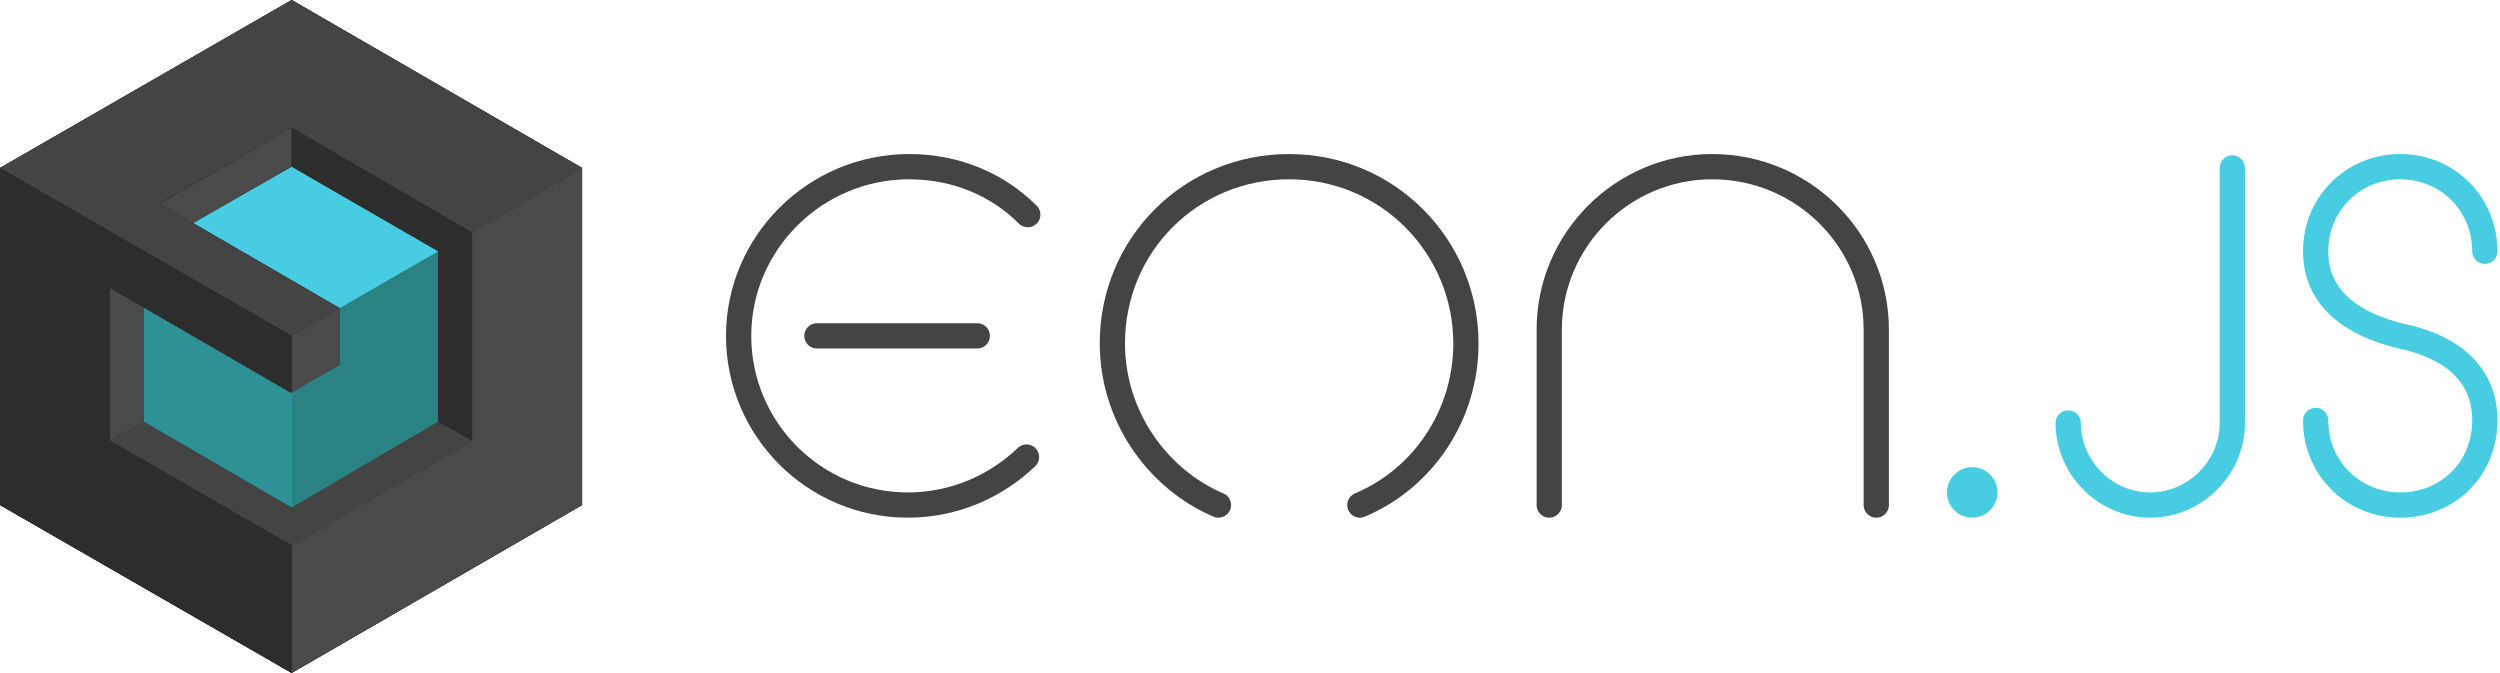
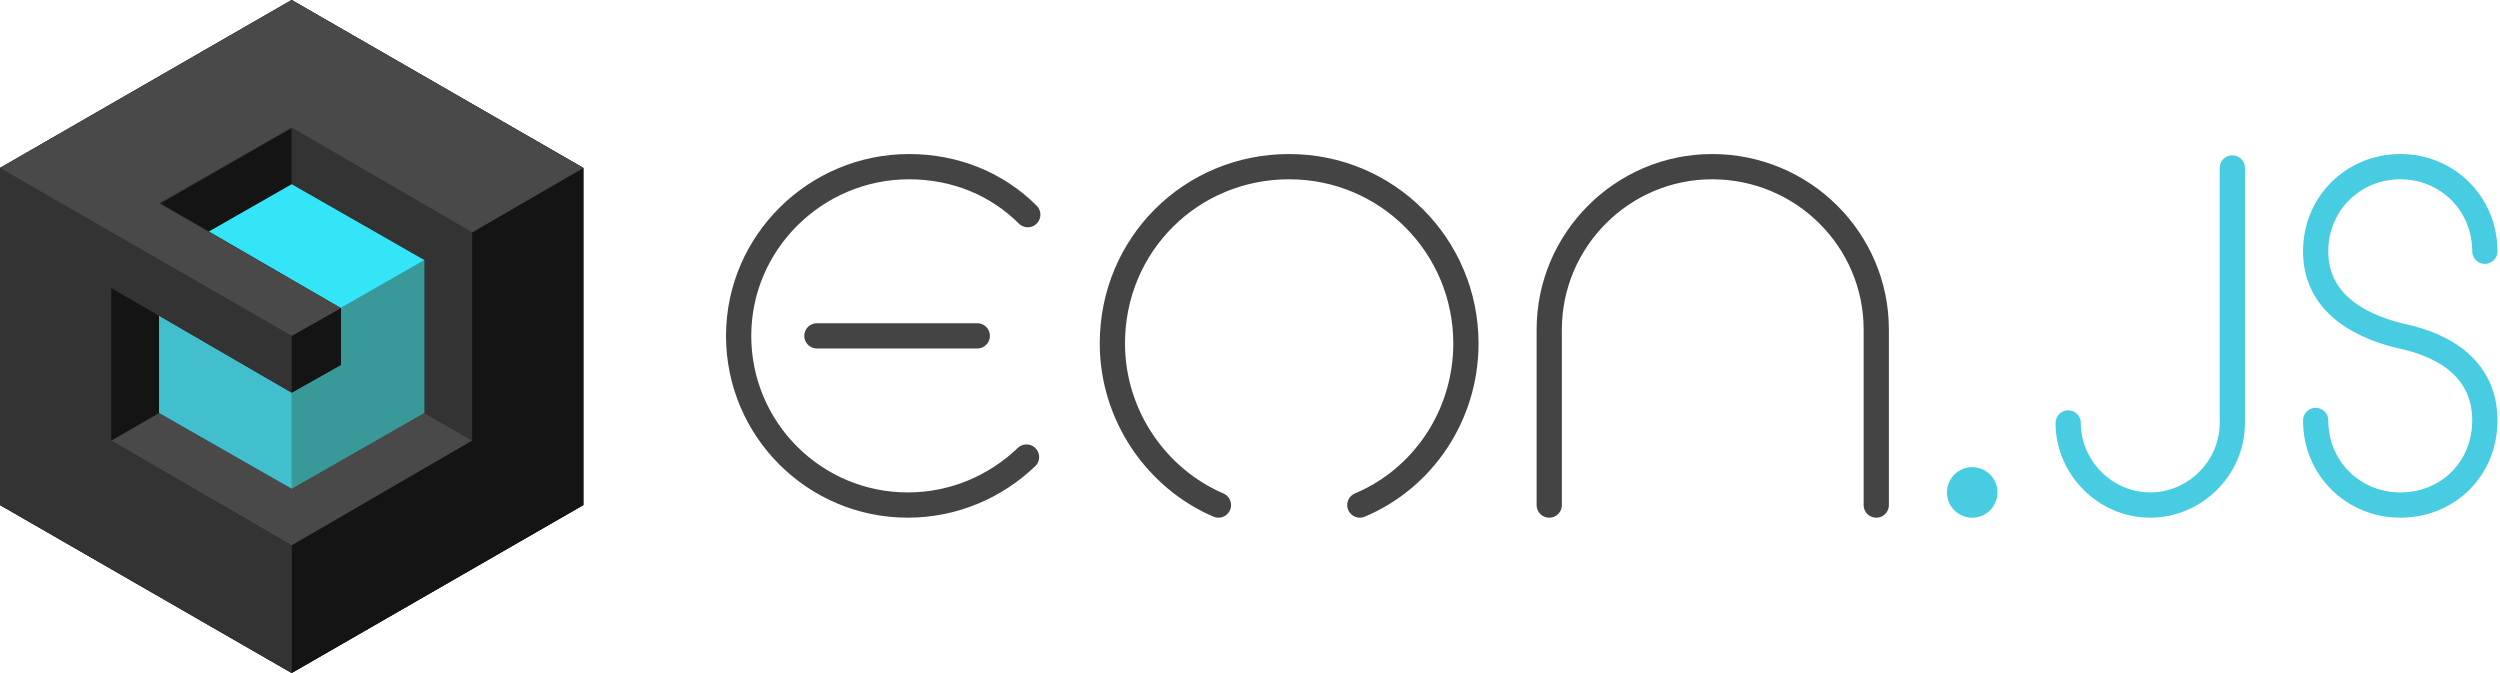
- <svg xmlns="http://www.w3.org/2000/svg" version="1.1" id="Capa_1" x="0px" y="0px" viewBox="0 0 198 53.3" style="enable-background:new 0 0 198 53.3;" xml:space="preserve">
-   <style type="text/css">
- 	.st0{fill:none;stroke:#444444;stroke-width:2;stroke-linecap:round;stroke-miterlimit:10;}
- 	.st1{fill:#47CCE2;}
- 	.st2{fill:none;stroke:#47CCE2;stroke-width:2;stroke-linecap:round;stroke-miterlimit:10;}
- 	.st3{fill:#2D2D2D;}
- 	.st4{fill:#2D9196;}
- 	.st5{fill:#2A8282;}
- 	.st6{fill:#444444;}
- 	.st7{fill:#4a4a4a;}
- </style>
-   <path class="st0" d="M107.7,40c5-2.1,8.4-7.1,8.4-12.8c0-7.7-6.2-14-14-14s-14,6.2-14,14c0,5.7,3.5,10.7,8.4,12.8" />
-   <path class="st0" d="M81.4,17c-2.4-2.4-5.7-3.8-9.4-3.8c-7.4,0-13.5,6-13.5,13.4S64.5,40,71.9,40c3.7,0,7-1.5,9.4-3.8" />
-   <line class="st0" x1="64.7" y1="26.6" x2="77.4" y2="26.6" />
-   <path class="st0" d="M148.6,40V26.1c0-7.1-5.8-12.9-13-12.9c-7.1,0-12.9,5.8-12.9,12.9V40" />
-   <circle class="st1" cx="156.2" cy="39" r="2" />
-   <path class="st2" d="M163.8,33.5c0,3.5,2.9,6.5,6.5,6.5c3.5,0,6.5-2.9,6.5-6.5V13.3" />
-   <path class="st2" d="M196.8,19.9c0-3.7-2.9-6.7-6.7-6.7c-3.7,0-6.7,2.9-6.7,6.7s3,5.8,6.7,6.7c3.9,0.8,6.7,2.9,6.7,6.7  s-2.9,6.7-6.7,6.7c-3.7,0-6.7-2.9-6.7-6.7" />
+ <svg xmlns="http://www.w3.org/2000/svg" id="Capa_1" viewBox="0 0 198 53.3">
+   <style>.lgt0,.lgt2{fill:none;stroke:#444;stroke-width:2;stroke-linecap:round;stroke-miterlimit:10}.lgt2{stroke:#47cce2}.lgt3{fill:#2d2d2d}.lgt4{fill:#494949}.lgt5{fill:#141414}.lgt6{fill:#333}</style>
+   <path d="M107.7 40c5-2.1 8.4-7.1 8.4-12.8 0-7.7-6.2-14-14-14s-14 6.2-14 14c0 5.7 3.5 10.7 8.4 12.8M81.4 17c-2.4-2.4-5.7-3.8-9.4-3.8-7.4 0-13.5 6-13.5 13.4S64.5 40 71.9 40c3.7 0 7-1.5 9.4-3.8M64.7 26.6h12.7M148.6 40V26.1c0-7.1-5.8-12.9-13-12.9-7.1 0-12.9 5.8-12.9 12.9V40" class="lgt0" />
+   <circle cx="156.2" cy="39" r="2" fill="#47cce2" />
+   <path d="M163.8 33.5c0 3.5 2.9 6.5 6.5 6.5 3.5 0 6.5-2.9 6.5-6.5V13.3M196.8 19.9c0-3.7-2.9-6.7-6.7-6.7-3.7 0-6.7 2.9-6.7 6.7s3 5.8 6.7 6.7c3.9.8 6.7 2.9 6.7 6.7s-2.9 6.7-6.7 6.7c-3.7 0-6.7-2.9-6.7-6.7" class="lgt2" />
+   <path d="M46.2 13.3L23.1 0 0 13.3V40l23.1 13.3L46.2 40z" class="lgt3" />
+   <path d="M37.4 34.9l-3.8-2.2-10.5 6-10.5-6-3.8 2.2 14.3 8.3z" class="lgt4" />
+   <path d="M12.6 20.6l10.5-6v-4.5L8.8 18.4v16.5l3.8-2.2z" class="lgt5" />
+   <path d="M33.6 20.6v12.1l3.8 2.2V18.4l-14.3-8.3v4.5z" class="lgt6" />
+   <path fill="#2d9196" d="M23.1 14.6l-10.5 6v12.1l10.5 6 10.5-6V20.6z" />
+   <path fill="#399999" d="M33.6 32.7V20.6l-10.5 6v12.1z" />
+   <path fill="#34e5f7" d="M23.1 26.6l-10.5-6 10.5-6 10.5 6z" />
+   <path fill="#42bfcc" d="M23.1 38.7l-10.5-6V20.6l10.5 6z" />
+   <path d="M23.1 0L0 13.3V40l23.1 13.3L46.2 40V13.3L23.1 0zm14.3 34.9l-14.3 8.3-14.3-8.3V22.8l14.3 8.3 3.9-2.2v-4.5l-14.3-8.3 10.5-6 14.3 8.3-.1 16.5z" class="lgt3" />
  <g>
-     <polygon class="st3" points="46.1,13.3 46.1,13.3 23.1,0 0,13.3 0,40 0,40 0,40 23.1,53.3 46.1,40  " />
-     <polygon class="st4" points="23.1,13.2 11.4,19.9 11.4,33.4 23.1,40.2 34.7,33.4 34.7,19.9  " />
-     <g>
-       <polygon class="st5" points="34.7,33.4 34.7,19.9 23.1,26.6 23.1,40.2   " />
-       <polygon class="st1" points="23.1,26.6 11.4,19.9 23.1,13.2 34.7,19.9   " />
-       <polygon class="st4" points="23.1,40.2 11.4,33.4 11.4,19.9 23.1,26.6   " />
-     </g>
-     <g>
-       <polygon class="st6" points="37.4,34.9 34.7,33.4 23.1,40.2 11.4,33.4 8.7,34.9 23.1,43.2   " />
-       <polygon class="st7" points="11.4,19.9 23.1,13.2 23.1,10.1 8.7,18.4 8.7,34.9 11.4,33.4   " />
-       <polygon class="st3" points="34.7,19.9 34.7,33.4 37.4,34.9 37.4,18.4 23.1,10.1 23.1,13.2   " />
-     </g>
-     <path class="st3" d="M23.1,0L0,13.3V40l23.1,13.3L46.1,40V13.3L23.1,0z M37.4,34.9l-14.3,8.3L8.7,34.9V22.8l14.3,8.3l3.9-2.2v-4.5   l-14.3-8.3l10.5-6l14.3,8.3V34.9z" />
-     <g>
-       <polygon class="st7" points="37.4,18.4 37.4,18.4 37.4,34.9 23.1,43.2 23.1,53.3 46.1,40 46.1,13.3   " />
-       <polygon class="st7" points="26.9,28.9 26.9,24.4 23.1,26.6 23.1,31.1   " />
-       <polygon class="st6" points="37.4,18.4 46.1,13.3 23.1,0 0,13.3 23.1,26.6 26.9,24.4 12.6,16.1 23.1,10.1   " />
-       <polygon class="st3" points="23.1,31.1 23.1,26.6 0,13.3 0,40 23.1,53.3 23.1,43.2 8.7,34.9 8.7,22.8   " />
-     </g>
+     <path d="M37.4 18.4v16.5l-14.3 8.3v10.1L46.2 40V13.3z" class="lgt5" />
+     <path d="M23.1 31.1v-4.5L0 13.3V40l23.1 13.3V43.2L8.8 34.9V22.8z" class="lgt6" />
+     <path d="M27 28.9v-4.5l-3.9 2.2v4.5z" class="lgt5" />
+     <path d="M37.4 18.4l8.8-5.1L23.1 0 0 13.3l23.1 13.3 3.9-2.2-14.4-8.3 10.5-6z" class="lgt4" />
  </g>
</svg>
